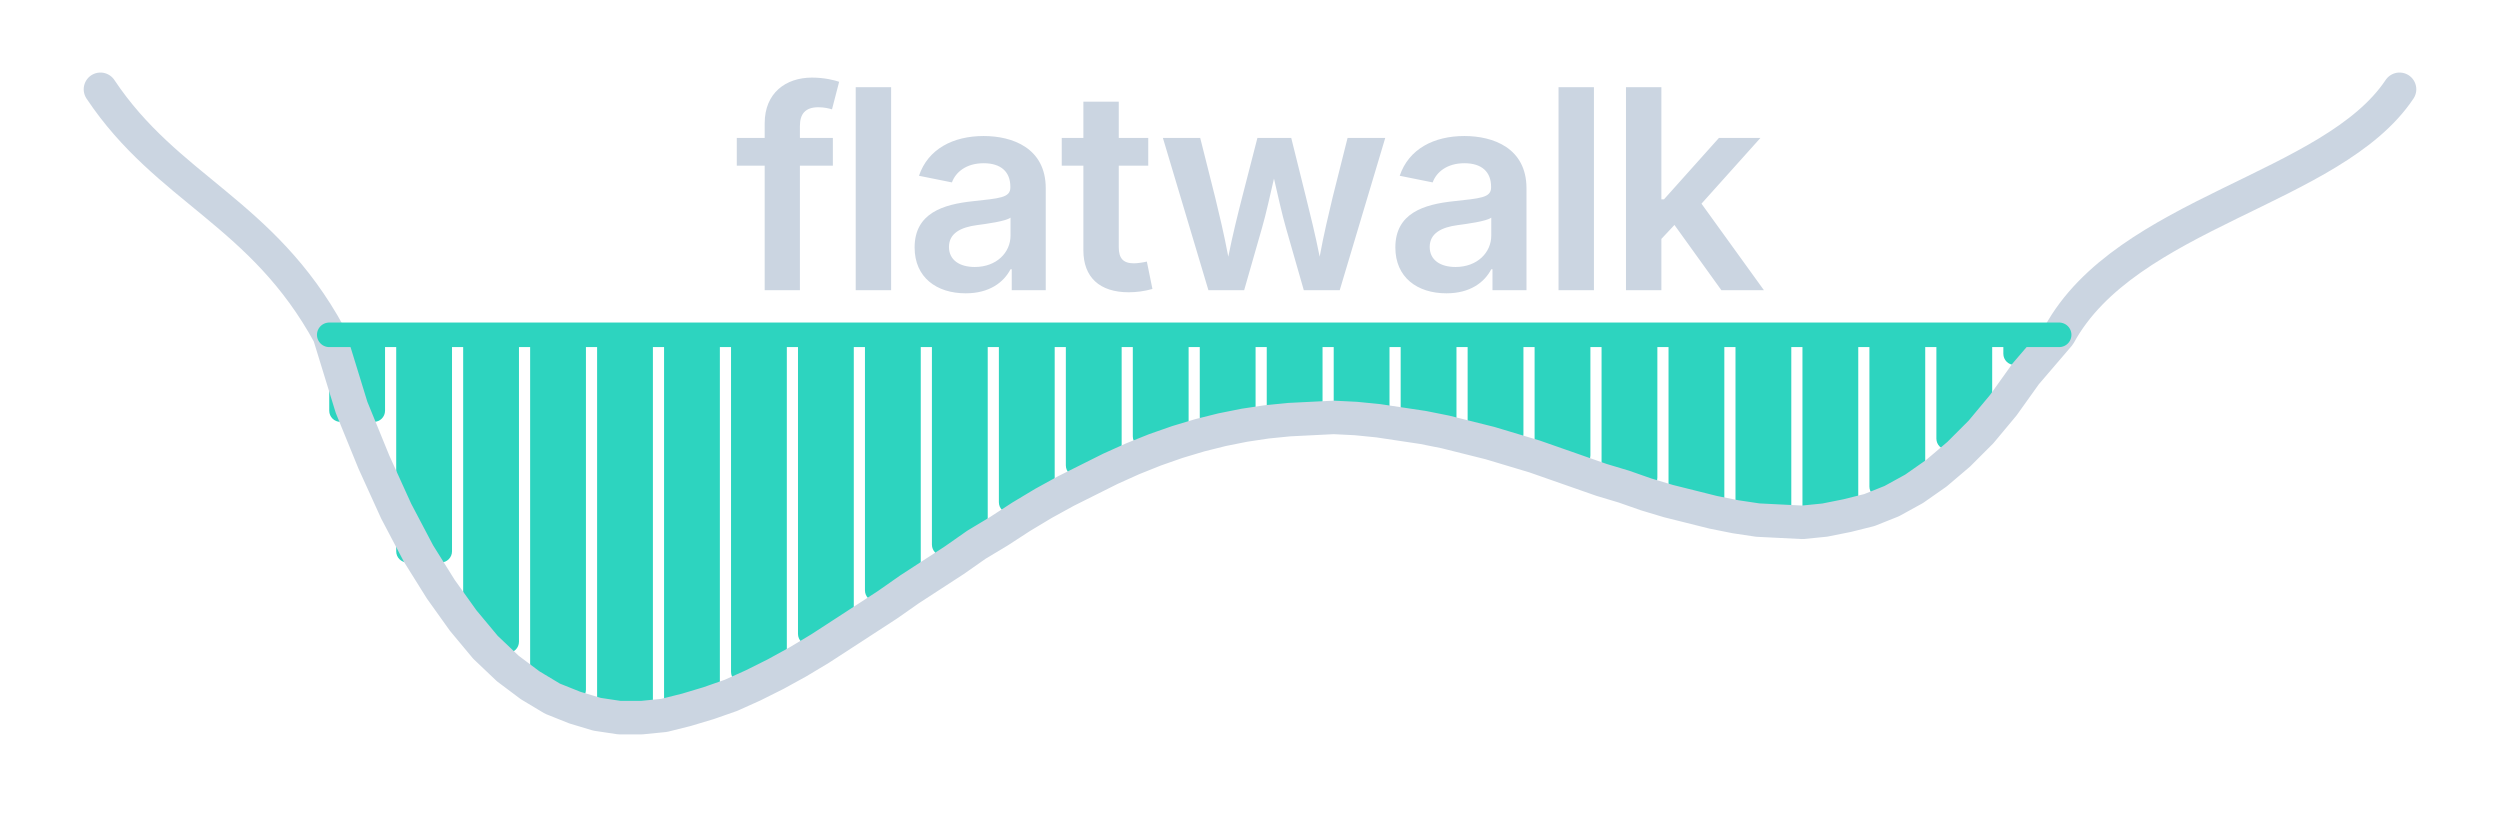
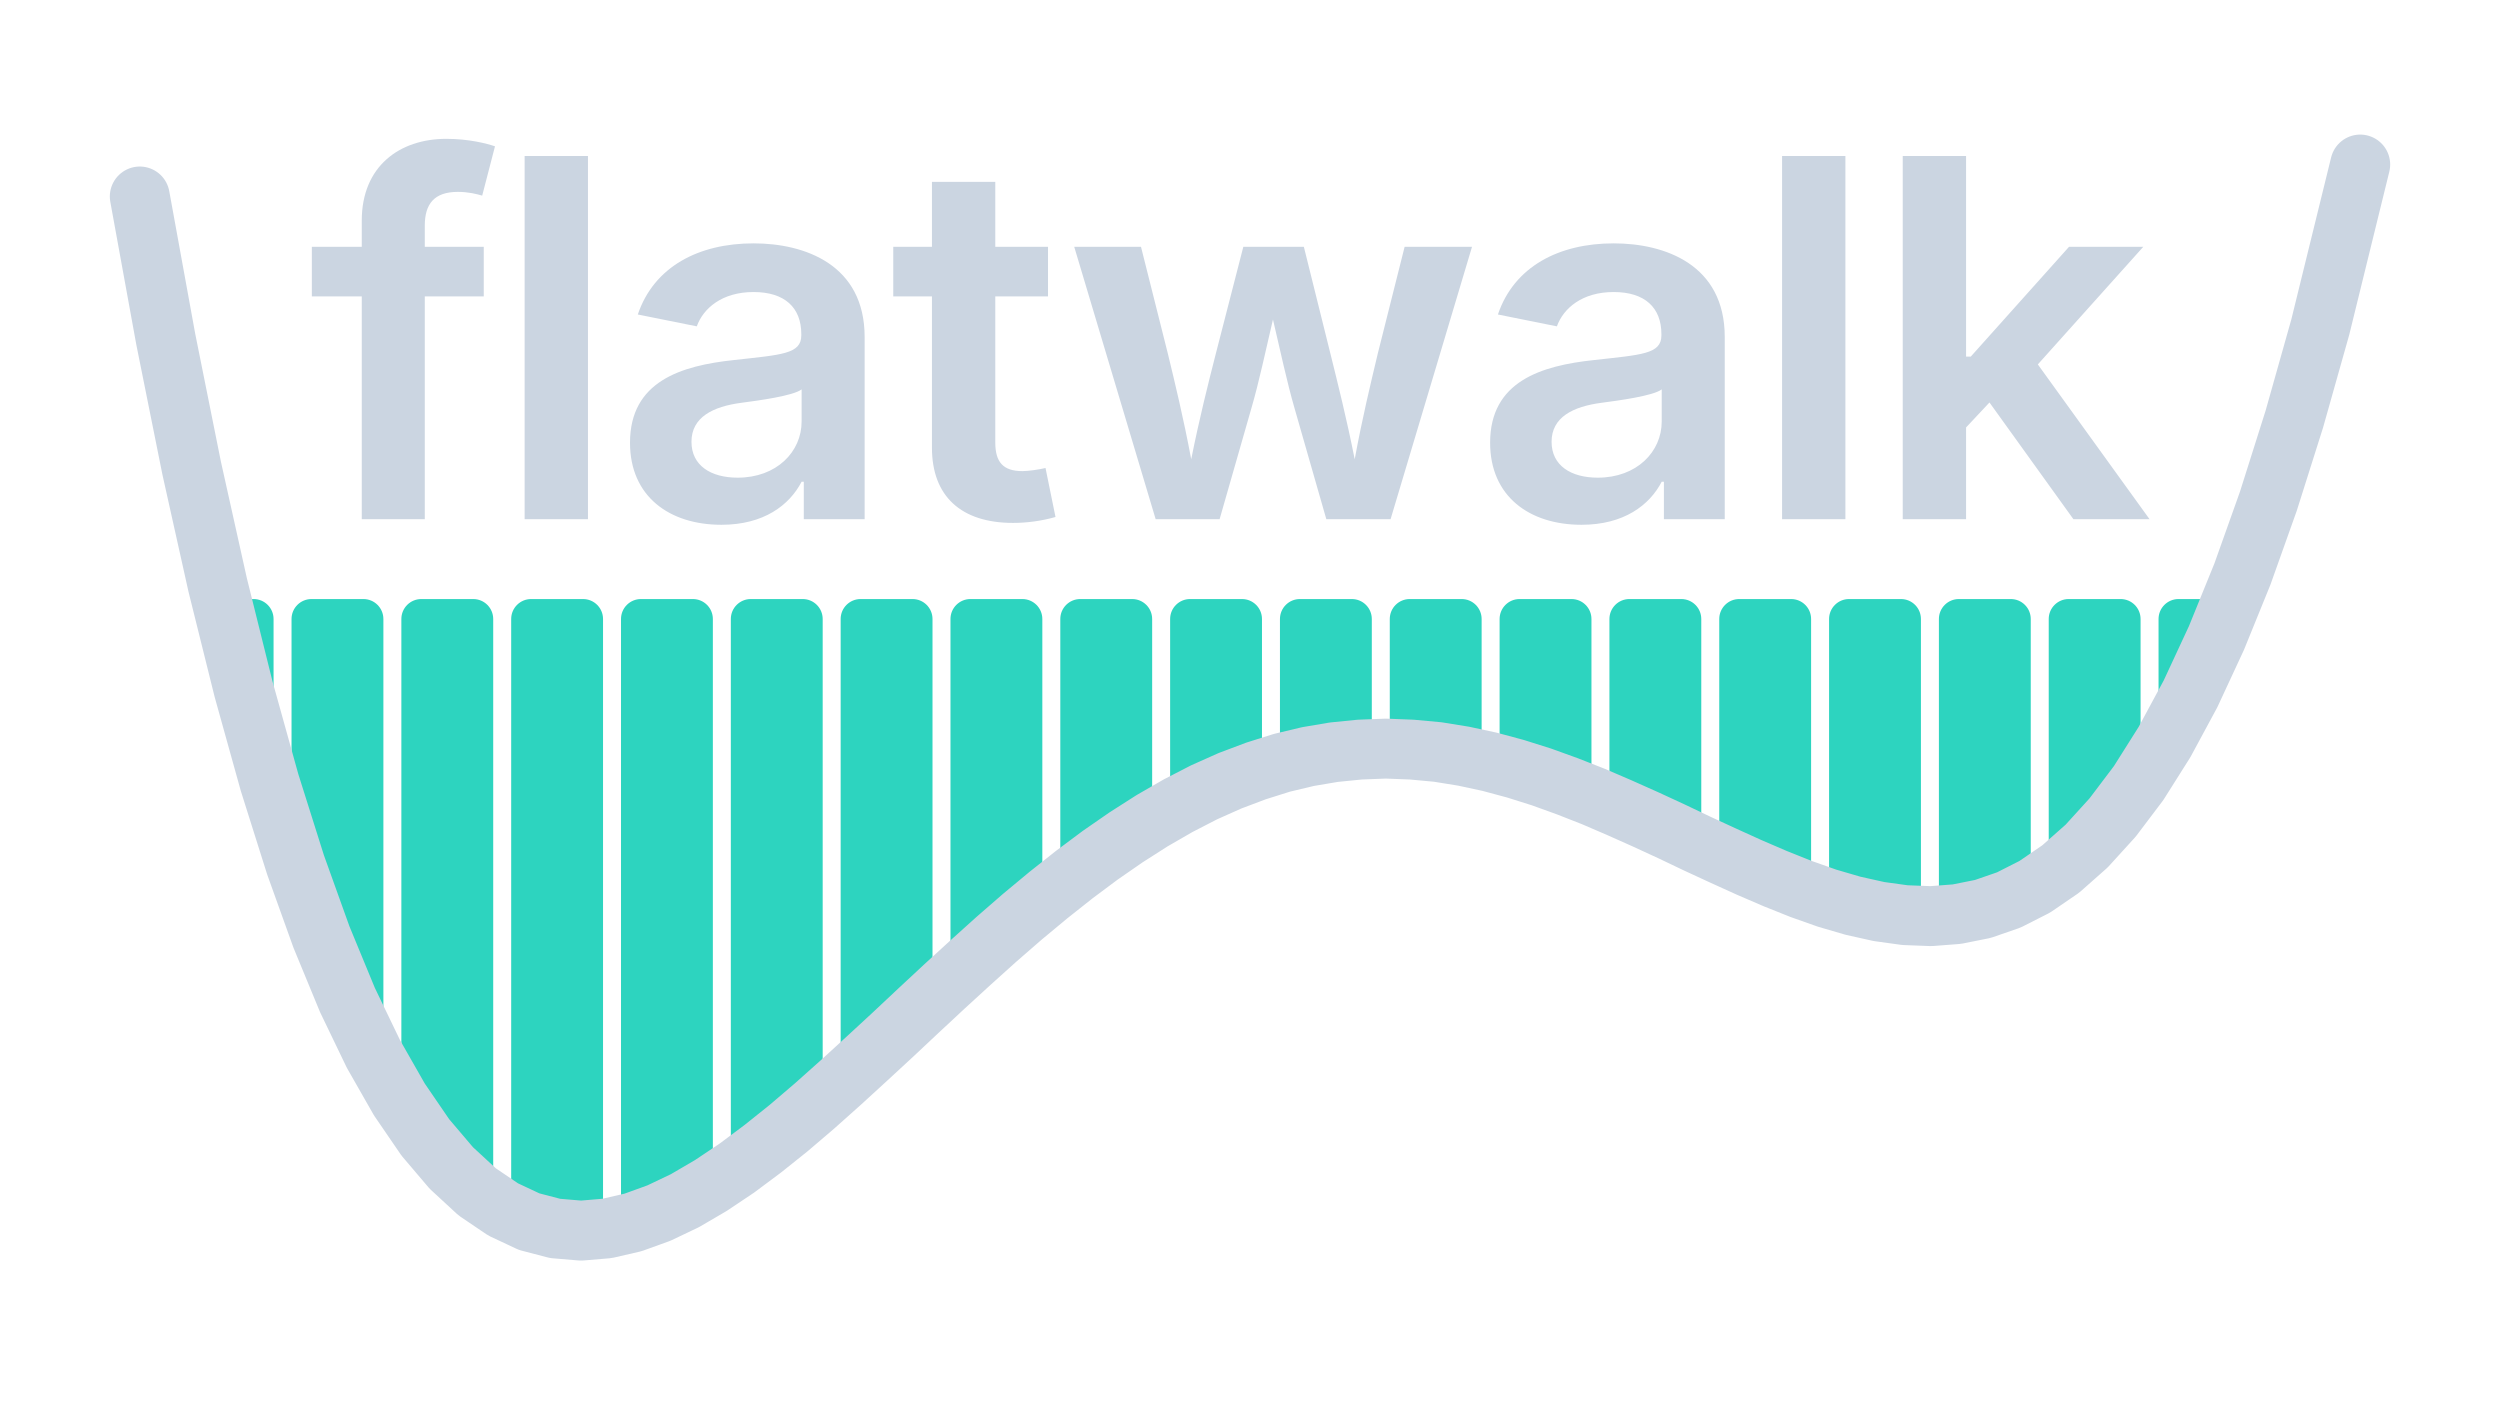
- <svg xmlns="http://www.w3.org/2000/svg" viewBox="0 0 224 74" role="img" aria-label="flatwalk">
-   <g fill="#2DD4BF">
-     <rect x="29.5" y="30" width="5" height="7.8" rx="1" />
-     <rect x="35.5" y="30" width="5" height="20.4" rx="1" />
-     <rect x="41.5" y="30" width="5" height="28.5" rx="1" />
-     <rect x="47.5" y="30" width="5" height="32.8" rx="1" />
-     <rect x="53.5" y="30" width="5" height="34.3" rx="1" />
-     <rect x="59.5" y="30" width="5" height="33.5" rx="1" />
-     <rect x="65.5" y="30" width="5" height="31.2" rx="1" />
-     <rect x="71.5" y="30" width="5" height="27.8" rx="1" />
-     <rect x="77.5" y="30" width="5" height="23.9" rx="1" />
-     <rect x="83.5" y="30" width="5" height="19.8" rx="1" />
-     <rect x="89.5" y="30" width="5" height="16.0" rx="1" />
-     <rect x="95.5" y="30" width="5" height="12.7" rx="1" />
-     <rect x="101.5" y="30" width="5" height="10.1" rx="1" />
-     <rect x="107.5" y="30" width="5" height="8.4" rx="1" />
-     <rect x="113.5" y="30" width="5" height="7.5" rx="1" />
-     <rect x="119.5" y="30" width="5" height="7.6" rx="1" />
-     <rect x="125.5" y="30" width="5" height="8.4" rx="1" />
-     <rect x="131.5" y="30" width="5" height="9.9" rx="1" />
-     <rect x="137.5" y="30" width="5" height="11.8" rx="1" />
-     <rect x="143.5" y="30" width="5" height="13.8" rx="1" />
-     <rect x="149.5" y="30" width="5" height="15.6" rx="1" />
-     <rect x="155.5" y="30" width="5" height="16.6" rx="1" />
-     <rect x="161.5" y="30" width="5" height="16.5" rx="1" />
-     <rect x="167.5" y="30" width="5" height="14.6" rx="1" />
-     <rect x="173.5" y="30" width="5" height="10.3" rx="1" />
-     <rect x="179.5" y="30" width="5" height="2.7" rx="1" />
+ <svg xmlns="http://www.w3.org/2000/svg" viewBox="35.0 0 125.2 71" role="img" aria-label="flatwalk">
+   <defs>
+     <clipPath id="well">
+       <path d="M46.4 30 L146.8 30 L146.8 30.03 L145.2 33.72 L143.9 36.27 L142.6 38.47 L141.3 40.32 L140.0 41.86 L138.7 43.11 L137.4 44.09 L136.1 44.84 L134.8 45.37 L133.5 45.70 L132.2 45.86 L130.9 45.86 L129.6 45.73 L128.3 45.48 L127.0 45.13 L125.7 44.70 L124.4 44.21 L123.1 43.66 L121.8 43.08 L120.5 42.48 L119.2 41.87 L117.9 41.26 L116.6 40.67 L115.3 40.10 L114.0 39.57 L112.7 39.08 L111.4 38.65 L110.1 38.28 L108.8 37.97 L107.5 37.73 L106.2 37.58 L104.9 37.50 L103.6 37.51 L102.3 37.61 L101.0 37.79 L99.7 38.07 L98.4 38.44 L97.1 38.90 L95.8 39.45 L94.5 40.08 L93.2 40.80 L91.9 41.60 L90.6 42.47 L89.3 43.42 L88.0 44.42 L86.7 45.49 L85.4 46.60 L84.1 47.75 L82.8 48.94 L81.5 50.14 L80.2 51.36 L78.9 52.57 L77.6 53.77 L76.3 54.94 L75.0 56.07 L73.7 57.14 L72.4 58.14 L71.1 59.05 L69.8 59.85 L68.5 60.53 L67.2 61.06 L65.9 61.43 L64.6 61.61 L63.3 61.59 L62.0 61.34 L60.7 60.84 L59.4 60.06 L58.1 58.99 L56.8 57.59 L55.5 55.83 L54.2 53.70 L52.9 51.17 L51.6 48.20 L50.3 44.76 L49.0 40.84 L47.7 36.38 L46.4 31.37 Z" />
+     </clipPath>
+   </defs>
+   <g fill="#2DD4BF" clip-path="url(#well)">
+     <rect x="44.1" y="30" width="4.6" height="41" rx="1" />
+     <rect x="49.6" y="30" width="4.6" height="41" rx="1" />
+     <rect x="55.1" y="30" width="4.6" height="41" rx="1" />
+     <rect x="60.6" y="30" width="4.6" height="41" rx="1" />
+     <rect x="66.1" y="30" width="4.6" height="41" rx="1" />
+     <rect x="71.6" y="30" width="4.6" height="41" rx="1" />
+     <rect x="77.1" y="30" width="4.6" height="41" rx="1" />
+     <rect x="82.6" y="30" width="4.6" height="41" rx="1" />
+     <rect x="88.1" y="30" width="4.6" height="41" rx="1" />
+     <rect x="93.6" y="30" width="4.6" height="41" rx="1" />
+     <rect x="99.1" y="30" width="4.6" height="41" rx="1" />
+     <rect x="104.6" y="30" width="4.6" height="41" rx="1" />
+     <rect x="110.1" y="30" width="4.6" height="41" rx="1" />
+     <rect x="115.6" y="30" width="4.6" height="41" rx="1" />
+     <rect x="121.1" y="30" width="4.6" height="41" rx="1" />
+     <rect x="126.6" y="30" width="4.6" height="41" rx="1" />
+     <rect x="132.1" y="30" width="4.6" height="41" rx="1" />
+     <rect x="137.6" y="30" width="4.6" height="41" rx="1" />
+     <rect x="143.1" y="30" width="4.6" height="41" rx="1" />
  </g>
-   <path d="M9 8 C 15 17 23.5 19 29.5 30 L31.5 36.5 L33.5 41.4 L35.5 45.8 L37.5 49.6 L39.5 52.8 L41.5 55.6 L43.5 58.0 L45.5 59.9 L47.5 61.4 L49.5 62.6 L51.5 63.4 L53.5 64.0 L55.5 64.3 L57.5 64.3 L59.5 64.1 L61.5 63.6 L63.5 63.0 L65.5 62.3 L67.5 61.4 L69.5 60.4 L71.5 59.3 L73.5 58.1 L75.5 56.8 L77.5 55.5 L79.5 54.2 L81.5 52.8 L83.5 51.5 L85.5 50.2 L87.5 48.8 L89.5 47.6 L91.5 46.3 L93.5 45.1 L95.5 44.0 L97.5 43.0 L99.5 42.0 L101.5 41.1 L103.5 40.3 L105.5 39.6 L107.5 39.0 L109.5 38.5 L111.5 38.1 L113.5 37.8 L115.5 37.6 L117.5 37.5 L119.5 37.4 L121.5 37.5 L123.5 37.7 L125.5 38.0 L127.5 38.3 L129.5 38.7 L131.5 39.2 L133.5 39.7 L135.5 40.3 L137.5 40.9 L139.5 41.6 L141.5 42.3 L143.5 43.0 L145.5 43.6 L147.5 44.3 L149.5 44.9 L151.5 45.4 L153.5 45.9 L155.5 46.3 L157.5 46.6 L159.5 46.7 L161.5 46.8 L163.5 46.6 L165.5 46.2 L167.5 45.7 L169.5 44.9 L171.5 43.8 L173.5 42.4 L175.5 40.7 L177.5 38.7 L179.5 36.3 L181.5 33.5 L184.5 30 C 190.5 19 209 17 215 8" fill="none" stroke="#CBD5E1" stroke-width="3" stroke-linecap="round" stroke-linejoin="round" />
-   <path d="M29.5 30 L184.5 30" stroke="#2DD4BF" stroke-width="2.2" stroke-linecap="round" />
-   <text x="112" y="26" text-anchor="middle" font-family="Inter, 'Segoe UI', Helvetica, Arial, sans-serif" font-size="25" font-weight="600" letter-spacing="-0.5" fill="#CBD5E1">flatwalk</text>
+   <path d="M42.0 9.84 L43.3 16.98 L44.6 23.45 L45.9 29.29 L47.2 34.52 L48.5 39.19 L49.8 43.31 L51.1 46.93 L52.4 50.08 L53.7 52.78 L55.0 55.06 L56.3 56.96 L57.6 58.49 L58.9 59.69 L60.2 60.57 L61.5 61.18 L62.8 61.52 L64.1 61.63 L65.4 61.52 L66.7 61.22 L68.0 60.75 L69.3 60.13 L70.6 59.37 L71.9 58.50 L73.2 57.53 L74.5 56.49 L75.8 55.38 L77.1 54.22 L78.4 53.03 L79.7 51.83 L81.0 50.61 L82.3 49.40 L83.6 48.21 L84.9 47.04 L86.2 45.91 L87.5 44.83 L88.8 43.80 L90.1 42.83 L91.4 41.93 L92.7 41.10 L94.0 40.35 L95.3 39.68 L96.6 39.10 L97.9 38.61 L99.2 38.20 L100.5 37.89 L101.8 37.67 L103.1 37.54 L104.4 37.49 L105.7 37.54 L107.0 37.66 L108.3 37.87 L109.6 38.15 L110.9 38.50 L112.2 38.91 L113.5 39.38 L114.8 39.89 L116.1 40.45 L117.4 41.03 L118.7 41.63 L120.0 42.25 L121.3 42.85 L122.6 43.44 L123.9 44.00 L125.2 44.52 L126.5 44.98 L127.8 45.36 L129.1 45.65 L130.4 45.83 L131.7 45.88 L133.0 45.78 L134.3 45.52 L135.6 45.07 L136.9 44.41 L138.2 43.52 L139.5 42.37 L140.8 40.94 L142.1 39.22 L143.4 37.16 L144.7 34.75 L146.0 31.95 L147.3 28.75 L148.6 25.10 L149.9 20.99 L151.2 16.38 L153.2 8.24" fill="none" stroke="#CBD5E1" stroke-width="3" stroke-linecap="round" stroke-linejoin="round" />
+   <text x="96.6" y="26" text-anchor="middle" font-family="Inter, 'Segoe UI', Helvetica, Arial, sans-serif" font-size="25" font-weight="600" letter-spacing="-0.5" fill="#CBD5E1">flatwalk</text>
</svg>
